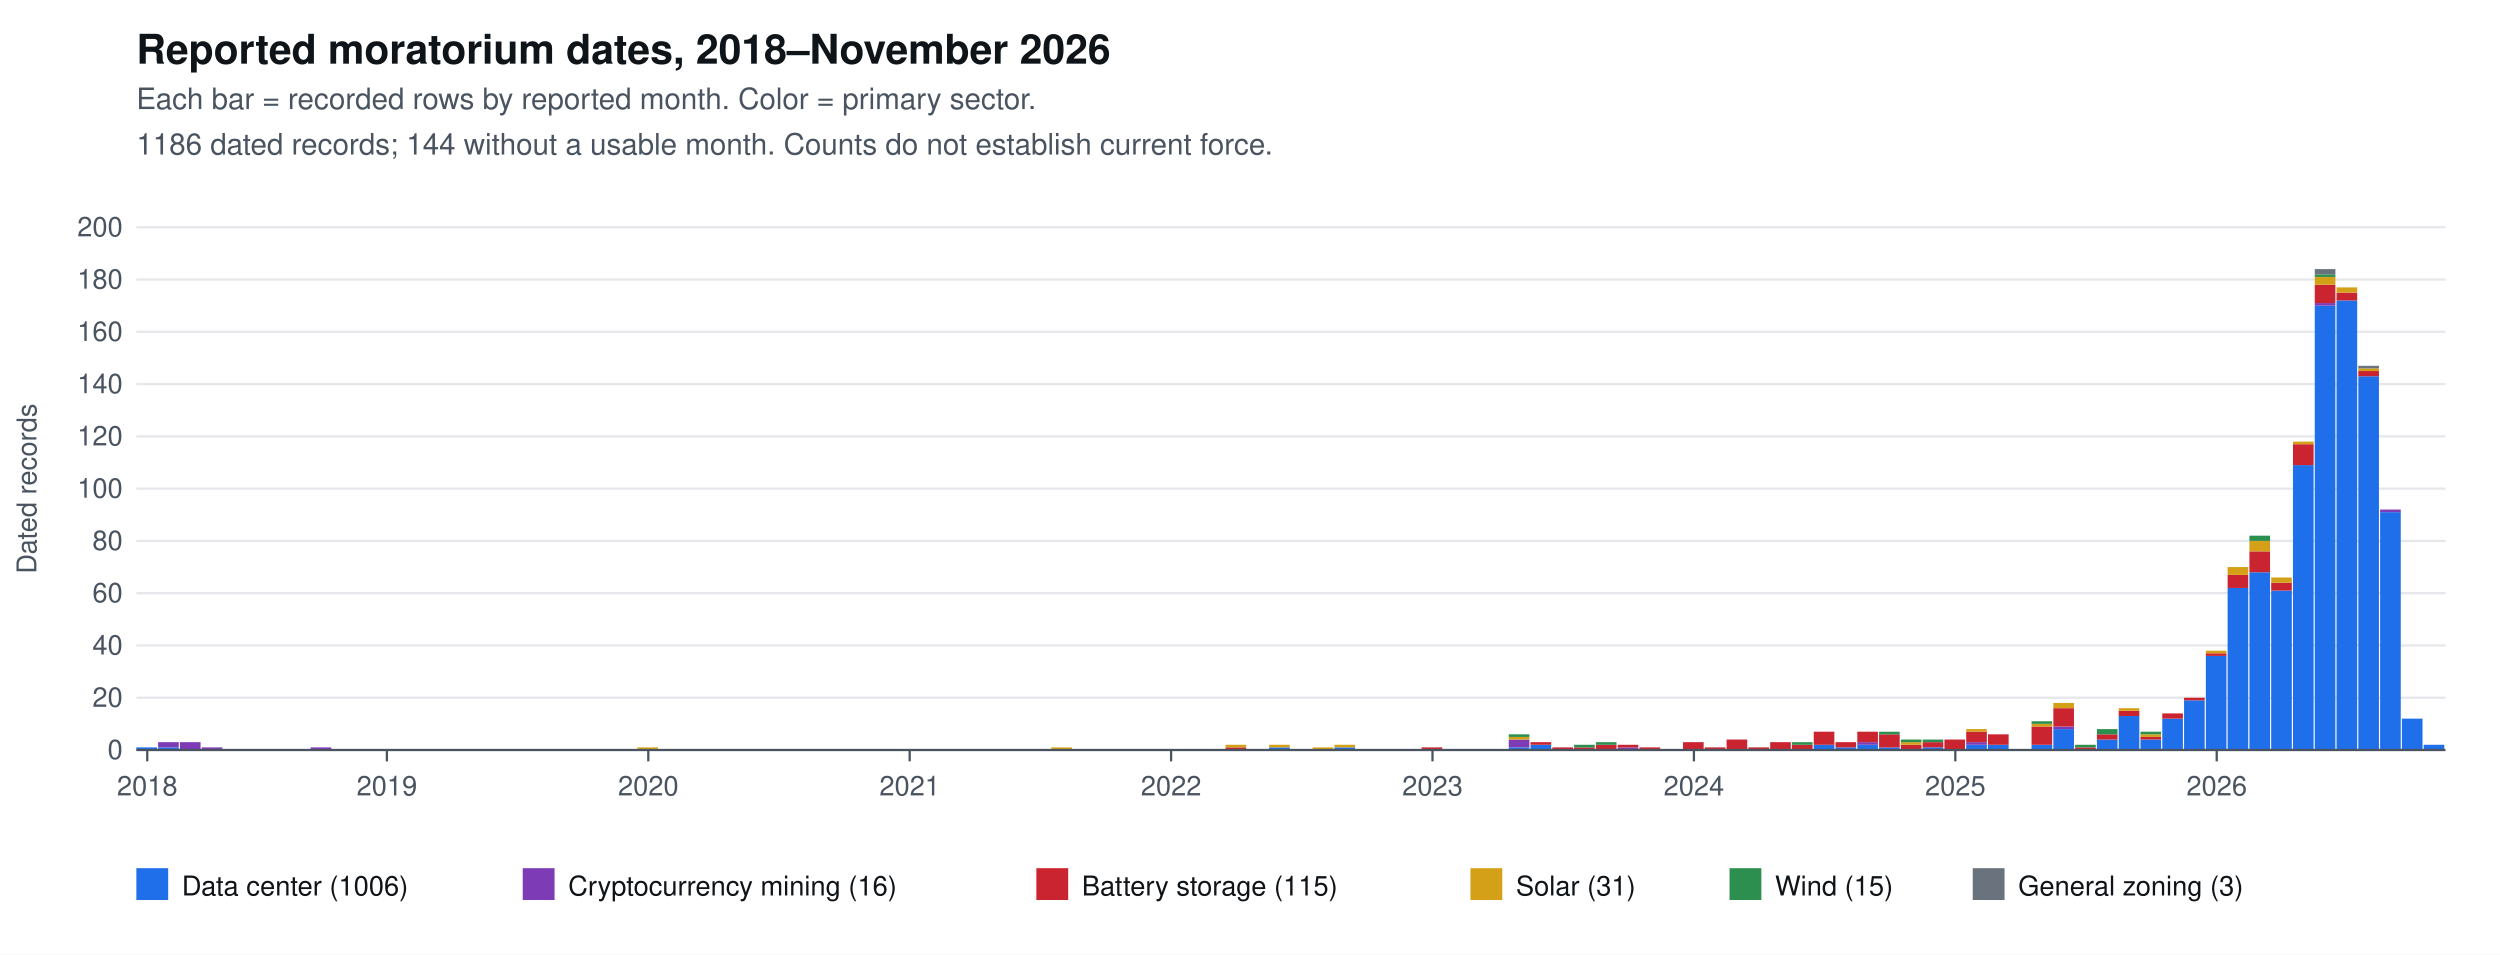
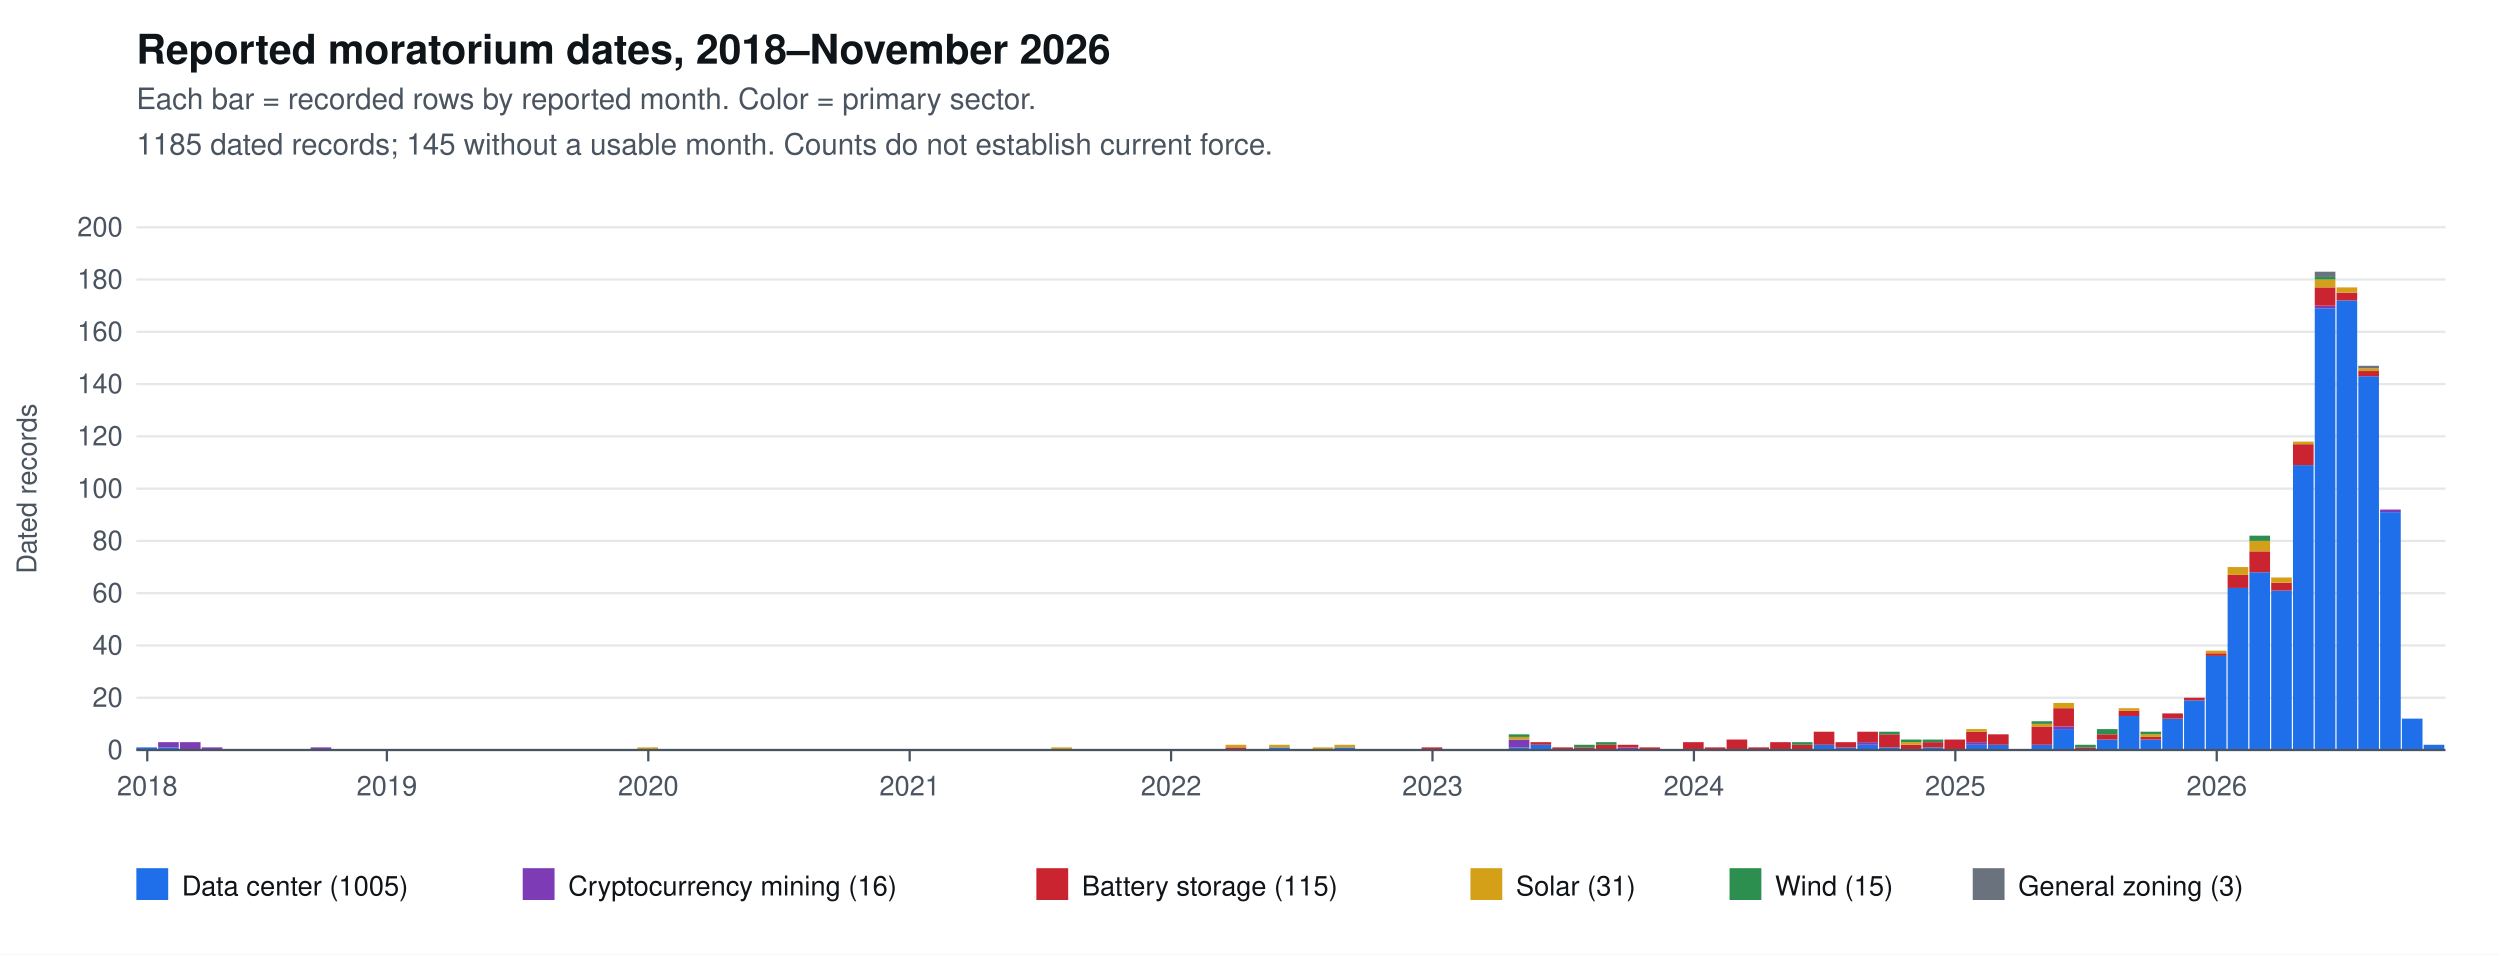
<svg xmlns="http://www.w3.org/2000/svg" viewBox="0 0 1100 420" width="100%" height="auto" font-family="ui-sans-serif, system-ui, -apple-system, Helvetica, Arial, sans-serif" font-size="12" role="img" aria-label="Reported moratorium dates, 2018 through November 2026">
  <rect width="1100" height="420" fill="white" />
  <text x="60" y="28" font-size="18" font-weight="600" fill="#0f1419">Reported moratorium dates, 2018–November 2026</text>
  <text x="60" y="48" font-size="13" fill="#4a5460">Each bar = recorded rows by reported month. Color = primary sector.</text>
-   <text x="60" y="68" font-size="13" fill="#4a5460">1186 dated records; 144 without a usable month. Counts do not establish current force.</text>
+   <text x="60" y="68" font-size="13" fill="#4a5460">1185 dated records; 145 without a usable month. Counts do not establish current force.</text>
  <g stroke="#e5e7eb" stroke-width="1">
    <line x1="60" x2="1076" y1="330.0" y2="330.0" />
    <line x1="60" x2="1076" y1="307.0" y2="307.0" />
    <line x1="60" x2="1076" y1="284.0" y2="284.0" />
    <line x1="60" x2="1076" y1="261.0" y2="261.0" />
    <line x1="60" x2="1076" y1="238.0" y2="238.0" />
    <line x1="60" x2="1076" y1="215.0" y2="215.0" />
    <line x1="60" x2="1076" y1="192.0" y2="192.0" />
    <line x1="60" x2="1076" y1="169.0" y2="169.0" />
    <line x1="60" x2="1076" y1="146.0" y2="146.0" />
    <line x1="60" x2="1076" y1="123.0" y2="123.0" />
    <line x1="60" x2="1076" y1="100.0" y2="100.0" />
  </g>
  <g fill="#4a5460" text-anchor="end">
    <text x="54" y="334.0">0</text>
    <text x="54" y="311.0">20</text>
    <text x="54" y="288.0">40</text>
    <text x="54" y="265.0">60</text>
    <text x="54" y="242.0">80</text>
    <text x="54" y="219.0">100</text>
    <text x="54" y="196.0">120</text>
    <text x="54" y="173.0">140</text>
    <text x="54" y="150.0">160</text>
    <text x="54" y="127.0">180</text>
    <text x="54" y="104.0">200</text>
  </g>
  <text x="16" y="215.0" fill="#4a5460" text-anchor="middle" transform="rotate(-90 16 215.0)">Dated records</text>
  <g>
    <rect x="60.00" y="328.85" width="9.08" height="1.15" fill="#1f6feb" />
    <rect x="69.58" y="328.85" width="9.08" height="1.15" fill="#1f6feb" />
    <rect x="69.58" y="326.55" width="9.08" height="2.30" fill="#7d3cb5" />
    <rect x="79.17" y="326.55" width="9.08" height="3.45" fill="#7d3cb5" />
    <rect x="88.75" y="328.85" width="9.08" height="1.15" fill="#7d3cb5" />
    <rect x="136.68" y="328.85" width="9.08" height="1.15" fill="#7d3cb5" />
    <rect x="280.45" y="328.85" width="9.08" height="1.15" fill="#d4a017" />
    <rect x="462.57" y="328.85" width="9.08" height="1.15" fill="#d4a017" />
    <rect x="539.25" y="328.85" width="9.08" height="1.15" fill="#cb2431" />
    <rect x="539.25" y="327.70" width="9.08" height="1.15" fill="#d4a017" />
    <rect x="558.42" y="328.85" width="9.08" height="1.15" fill="#1f6feb" />
    <rect x="558.42" y="327.70" width="9.08" height="1.15" fill="#d4a017" />
    <rect x="577.58" y="328.85" width="9.08" height="1.15" fill="#d4a017" />
    <rect x="587.17" y="328.85" width="9.08" height="1.15" fill="#1f6feb" />
    <rect x="587.17" y="327.70" width="9.08" height="1.15" fill="#d4a017" />
    <rect x="625.51" y="328.85" width="9.08" height="1.15" fill="#cb2431" />
    <rect x="663.85" y="328.85" width="9.08" height="1.15" fill="#1f6feb" />
    <rect x="663.85" y="325.40" width="9.08" height="3.45" fill="#7d3cb5" />
    <rect x="663.85" y="324.25" width="9.08" height="1.15" fill="#d4a017" />
    <rect x="663.85" y="323.10" width="9.08" height="1.15" fill="#2d8f4f" />
    <rect x="673.43" y="327.70" width="9.08" height="2.30" fill="#1f6feb" />
    <rect x="673.43" y="326.55" width="9.08" height="1.15" fill="#cb2431" />
    <rect x="683.02" y="328.85" width="9.08" height="1.15" fill="#cb2431" />
    <rect x="692.60" y="328.85" width="9.08" height="1.15" fill="#cb2431" />
    <rect x="692.60" y="327.70" width="9.08" height="1.15" fill="#2d8f4f" />
    <rect x="702.19" y="327.70" width="9.08" height="2.30" fill="#cb2431" />
    <rect x="702.19" y="326.55" width="9.08" height="1.15" fill="#2d8f4f" />
    <rect x="711.77" y="328.85" width="9.08" height="1.15" fill="#7d3cb5" />
    <rect x="711.77" y="327.70" width="9.08" height="1.15" fill="#cb2431" />
    <rect x="721.36" y="328.85" width="9.08" height="1.15" fill="#cb2431" />
    <rect x="740.53" y="326.55" width="9.08" height="3.45" fill="#cb2431" />
    <rect x="750.11" y="328.85" width="9.08" height="1.15" fill="#cb2431" />
    <rect x="759.70" y="325.40" width="9.08" height="4.60" fill="#cb2431" />
    <rect x="769.28" y="328.85" width="9.08" height="1.15" fill="#cb2431" />
    <rect x="778.87" y="326.55" width="9.08" height="3.45" fill="#cb2431" />
    <rect x="788.45" y="327.70" width="9.08" height="2.30" fill="#cb2431" />
    <rect x="788.45" y="326.55" width="9.08" height="1.15" fill="#2d8f4f" />
    <rect x="798.04" y="327.70" width="9.08" height="2.30" fill="#1f6feb" />
    <rect x="798.04" y="321.95" width="9.08" height="5.75" fill="#cb2431" />
    <rect x="807.62" y="328.85" width="9.08" height="1.15" fill="#1f6feb" />
    <rect x="807.62" y="326.55" width="9.08" height="2.30" fill="#cb2431" />
    <rect x="817.21" y="327.70" width="9.08" height="2.30" fill="#1f6feb" />
    <rect x="817.21" y="326.55" width="9.08" height="1.15" fill="#7d3cb5" />
    <rect x="817.21" y="321.95" width="9.08" height="4.60" fill="#cb2431" />
    <rect x="826.79" y="328.85" width="9.08" height="1.15" fill="#1f6feb" />
    <rect x="826.79" y="323.10" width="9.08" height="5.75" fill="#cb2431" />
    <rect x="826.79" y="321.95" width="9.08" height="1.15" fill="#2d8f4f" />
    <rect x="836.38" y="327.70" width="9.08" height="2.30" fill="#cb2431" />
    <rect x="836.38" y="326.55" width="9.08" height="1.15" fill="#d4a017" />
    <rect x="836.38" y="325.40" width="9.08" height="1.15" fill="#2d8f4f" />
    <rect x="845.96" y="328.85" width="9.08" height="1.15" fill="#1f6feb" />
    <rect x="845.96" y="326.55" width="9.08" height="2.30" fill="#cb2431" />
    <rect x="845.96" y="325.40" width="9.08" height="1.15" fill="#2d8f4f" />
    <rect x="855.55" y="325.40" width="9.08" height="4.60" fill="#cb2431" />
    <rect x="865.13" y="327.70" width="9.08" height="2.30" fill="#1f6feb" />
    <rect x="865.13" y="326.55" width="9.08" height="1.15" fill="#7d3cb5" />
    <rect x="865.13" y="321.95" width="9.08" height="4.60" fill="#cb2431" />
    <rect x="865.13" y="320.80" width="9.08" height="1.15" fill="#d4a017" />
    <rect x="874.72" y="327.70" width="9.08" height="2.30" fill="#1f6feb" />
    <rect x="874.72" y="323.10" width="9.08" height="4.60" fill="#cb2431" />
    <rect x="893.89" y="327.70" width="9.08" height="2.30" fill="#1f6feb" />
    <rect x="893.89" y="319.65" width="9.08" height="8.05" fill="#cb2431" />
    <rect x="893.89" y="318.50" width="9.08" height="1.15" fill="#d4a017" />
    <rect x="893.89" y="317.35" width="9.08" height="1.15" fill="#2d8f4f" />
    <rect x="903.47" y="320.80" width="9.08" height="9.20" fill="#1f6feb" />
    <rect x="903.47" y="319.65" width="9.08" height="1.15" fill="#7d3cb5" />
    <rect x="903.47" y="311.60" width="9.08" height="8.05" fill="#cb2431" />
    <rect x="903.47" y="309.30" width="9.08" height="2.30" fill="#d4a017" />
    <rect x="913.06" y="328.85" width="9.08" height="1.15" fill="#cb2431" />
    <rect x="913.06" y="327.70" width="9.08" height="1.15" fill="#2d8f4f" />
    <rect x="922.64" y="325.40" width="9.08" height="4.60" fill="#1f6feb" />
    <rect x="922.64" y="323.10" width="9.08" height="2.30" fill="#cb2431" />
    <rect x="922.64" y="320.80" width="9.08" height="2.30" fill="#2d8f4f" />
    <rect x="932.23" y="315.05" width="9.08" height="14.95" fill="#1f6feb" />
    <rect x="932.23" y="312.75" width="9.08" height="2.30" fill="#cb2431" />
    <rect x="932.23" y="311.60" width="9.08" height="1.15" fill="#d4a017" />
    <rect x="941.81" y="325.40" width="9.08" height="4.60" fill="#1f6feb" />
    <rect x="941.81" y="324.25" width="9.08" height="1.15" fill="#cb2431" />
    <rect x="941.81" y="323.10" width="9.08" height="1.15" fill="#d4a017" />
    <rect x="941.81" y="321.95" width="9.08" height="1.15" fill="#2d8f4f" />
    <rect x="951.40" y="316.20" width="9.08" height="13.80" fill="#1f6feb" />
    <rect x="951.40" y="313.90" width="9.08" height="2.30" fill="#cb2431" />
    <rect x="960.98" y="308.15" width="9.08" height="21.85" fill="#1f6feb" />
    <rect x="960.98" y="307.00" width="9.08" height="1.15" fill="#cb2431" />
    <rect x="970.57" y="288.60" width="9.08" height="41.40" fill="#1f6feb" />
    <rect x="970.57" y="287.45" width="9.08" height="1.15" fill="#cb2431" />
    <rect x="970.57" y="286.30" width="9.08" height="1.15" fill="#d4a017" />
    <rect x="980.15" y="258.70" width="9.08" height="71.30" fill="#1f6feb" />
    <rect x="980.15" y="252.95" width="9.08" height="5.75" fill="#cb2431" />
    <rect x="980.15" y="249.50" width="9.08" height="3.45" fill="#d4a017" />
    <rect x="989.74" y="251.80" width="9.08" height="78.20" fill="#1f6feb" />
    <rect x="989.74" y="242.60" width="9.08" height="9.20" fill="#cb2431" />
    <rect x="989.74" y="238.00" width="9.08" height="4.60" fill="#d4a017" />
    <rect x="989.74" y="235.70" width="9.08" height="2.30" fill="#2d8f4f" />
    <rect x="999.32" y="259.85" width="9.08" height="70.15" fill="#1f6feb" />
    <rect x="999.32" y="256.40" width="9.08" height="3.45" fill="#cb2431" />
    <rect x="999.32" y="254.10" width="9.08" height="2.30" fill="#d4a017" />
    <rect x="1008.91" y="204.65" width="9.08" height="125.35" fill="#1f6feb" />
    <rect x="1008.91" y="195.45" width="9.08" height="9.20" fill="#cb2431" />
    <rect x="1008.91" y="194.30" width="9.08" height="1.15" fill="#d4a017" />
-     <rect x="1018.49" y="134.50" width="9.08" height="195.50" fill="#1f6feb" />
-     <rect x="1018.49" y="133.35" width="9.08" height="1.15" fill="#7d3cb5" />
-     <rect x="1018.49" y="125.30" width="9.08" height="8.05" fill="#cb2431" />
-     <rect x="1018.49" y="121.85" width="9.08" height="3.45" fill="#d4a017" />
-     <rect x="1018.49" y="120.70" width="9.08" height="1.15" fill="#2d8f4f" />
-     <rect x="1018.49" y="118.40" width="9.08" height="2.30" fill="#6a737d" />
+     <rect x="1018.49" y="135.65" width="9.08" height="194.35" fill="#1f6feb" />
+     <rect x="1018.49" y="134.50" width="9.08" height="1.15" fill="#7d3cb5" />
+     <rect x="1018.49" y="126.45" width="9.08" height="8.05" fill="#cb2431" />
+     <rect x="1018.49" y="123.00" width="9.08" height="3.45" fill="#d4a017" />
+     <rect x="1018.49" y="121.85" width="9.08" height="1.15" fill="#2d8f4f" />
+     <rect x="1018.49" y="119.55" width="9.08" height="2.30" fill="#6a737d" />
    <rect x="1028.08" y="132.20" width="9.08" height="197.80" fill="#1f6feb" />
    <rect x="1028.08" y="128.75" width="9.08" height="3.45" fill="#cb2431" />
    <rect x="1028.08" y="126.45" width="9.08" height="2.30" fill="#d4a017" />
    <rect x="1037.66" y="165.55" width="9.08" height="164.45" fill="#1f6feb" />
    <rect x="1037.66" y="163.25" width="9.08" height="2.30" fill="#cb2431" />
    <rect x="1037.66" y="162.10" width="9.08" height="1.15" fill="#d4a017" />
    <rect x="1037.66" y="160.95" width="9.08" height="1.15" fill="#6a737d" />
    <rect x="1047.25" y="225.35" width="9.08" height="104.65" fill="#1f6feb" />
    <rect x="1047.25" y="224.20" width="9.08" height="1.15" fill="#7d3cb5" />
    <rect x="1056.83" y="316.20" width="9.08" height="13.80" fill="#1f6feb" />
    <rect x="1066.42" y="327.70" width="9.08" height="2.30" fill="#1f6feb" />
  </g>
  <g fill="#4a5460" text-anchor="middle">
    <line x1="64.79" x2="64.79" y1="330.0" y2="335.0" stroke="#4a5460" />
    <text x="64.79" y="350.0">2018</text>
    <line x1="170.23" x2="170.23" y1="330.0" y2="335.0" stroke="#4a5460" />
    <text x="170.23" y="350.0">2019</text>
    <line x1="285.25" x2="285.25" y1="330.0" y2="335.0" stroke="#4a5460" />
    <text x="285.25" y="350.0">2020</text>
    <line x1="400.26" x2="400.26" y1="330.0" y2="335.0" stroke="#4a5460" />
    <text x="400.26" y="350.0">2021</text>
    <line x1="515.28" x2="515.28" y1="330.0" y2="335.0" stroke="#4a5460" />
    <text x="515.28" y="350.0">2022</text>
    <line x1="630.30" x2="630.30" y1="330.0" y2="335.0" stroke="#4a5460" />
    <text x="630.30" y="350.0">2023</text>
    <line x1="745.32" x2="745.32" y1="330.0" y2="335.0" stroke="#4a5460" />
    <text x="745.32" y="350.0">2024</text>
    <line x1="860.34" x2="860.34" y1="330.0" y2="335.0" stroke="#4a5460" />
    <text x="860.34" y="350.0">2025</text>
    <line x1="975.36" x2="975.36" y1="330.0" y2="335.0" stroke="#4a5460" />
    <text x="975.36" y="350.0">2026</text>
  </g>
  <line x1="60" x2="1076" y1="330.0" y2="330.0" stroke="#4a5460" />
  <g font-size="12">
    <rect x="60" y="382" width="14" height="14" fill="#1f6feb" />
-     <text x="80" y="394" fill="#0f1419">Data center (1006)</text>
+     <text x="80" y="394" fill="#0f1419">Data center (1005)</text>
    <rect x="230" y="382" width="14" height="14" fill="#7d3cb5" />
    <text x="250" y="394" fill="#0f1419">Cryptocurrency mining (16)</text>
    <rect x="456" y="382" width="14" height="14" fill="#cb2431" />
    <text x="476" y="394" fill="#0f1419">Battery storage (115)</text>
    <rect x="647" y="382" width="14" height="14" fill="#d4a017" />
    <text x="667" y="394" fill="#0f1419">Solar (31)</text>
    <rect x="761" y="382" width="14" height="14" fill="#2d8f4f" />
    <text x="781" y="394" fill="#0f1419">Wind (15)</text>
    <rect x="868" y="382" width="14" height="14" fill="#6a737d" />
    <text x="888" y="394" fill="#0f1419">General zoning (3)</text>
  </g>
</svg>
